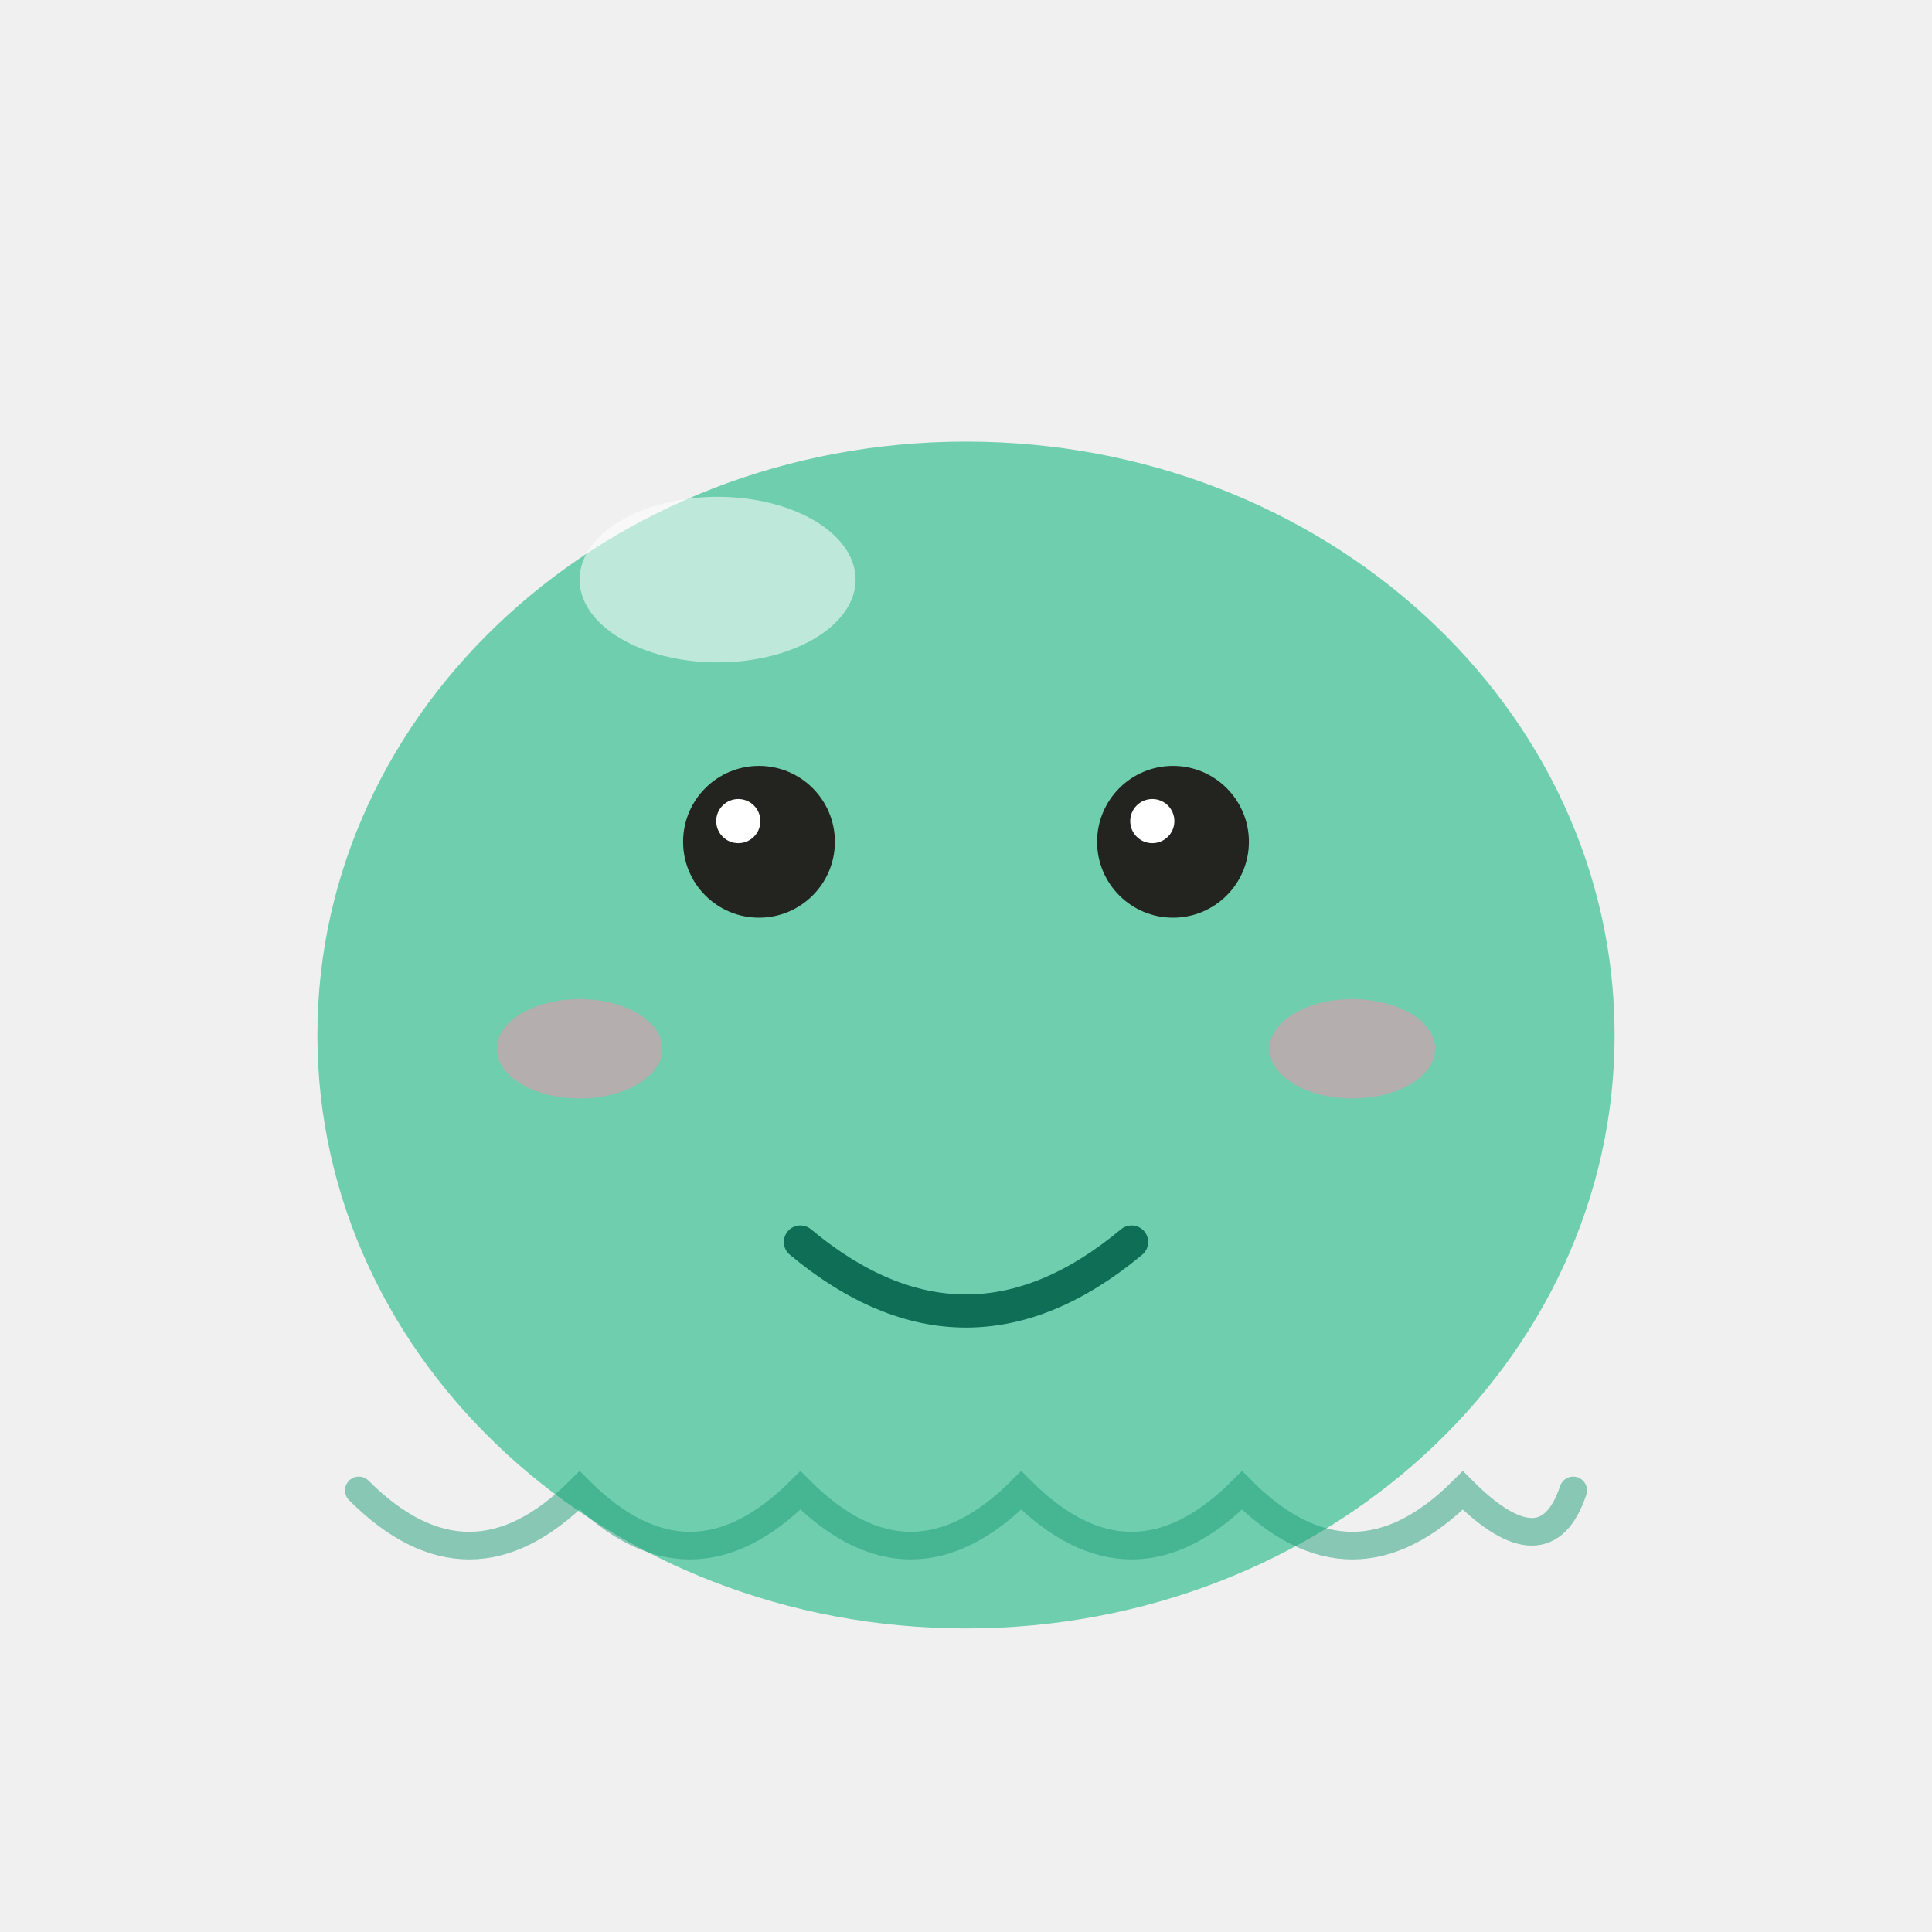
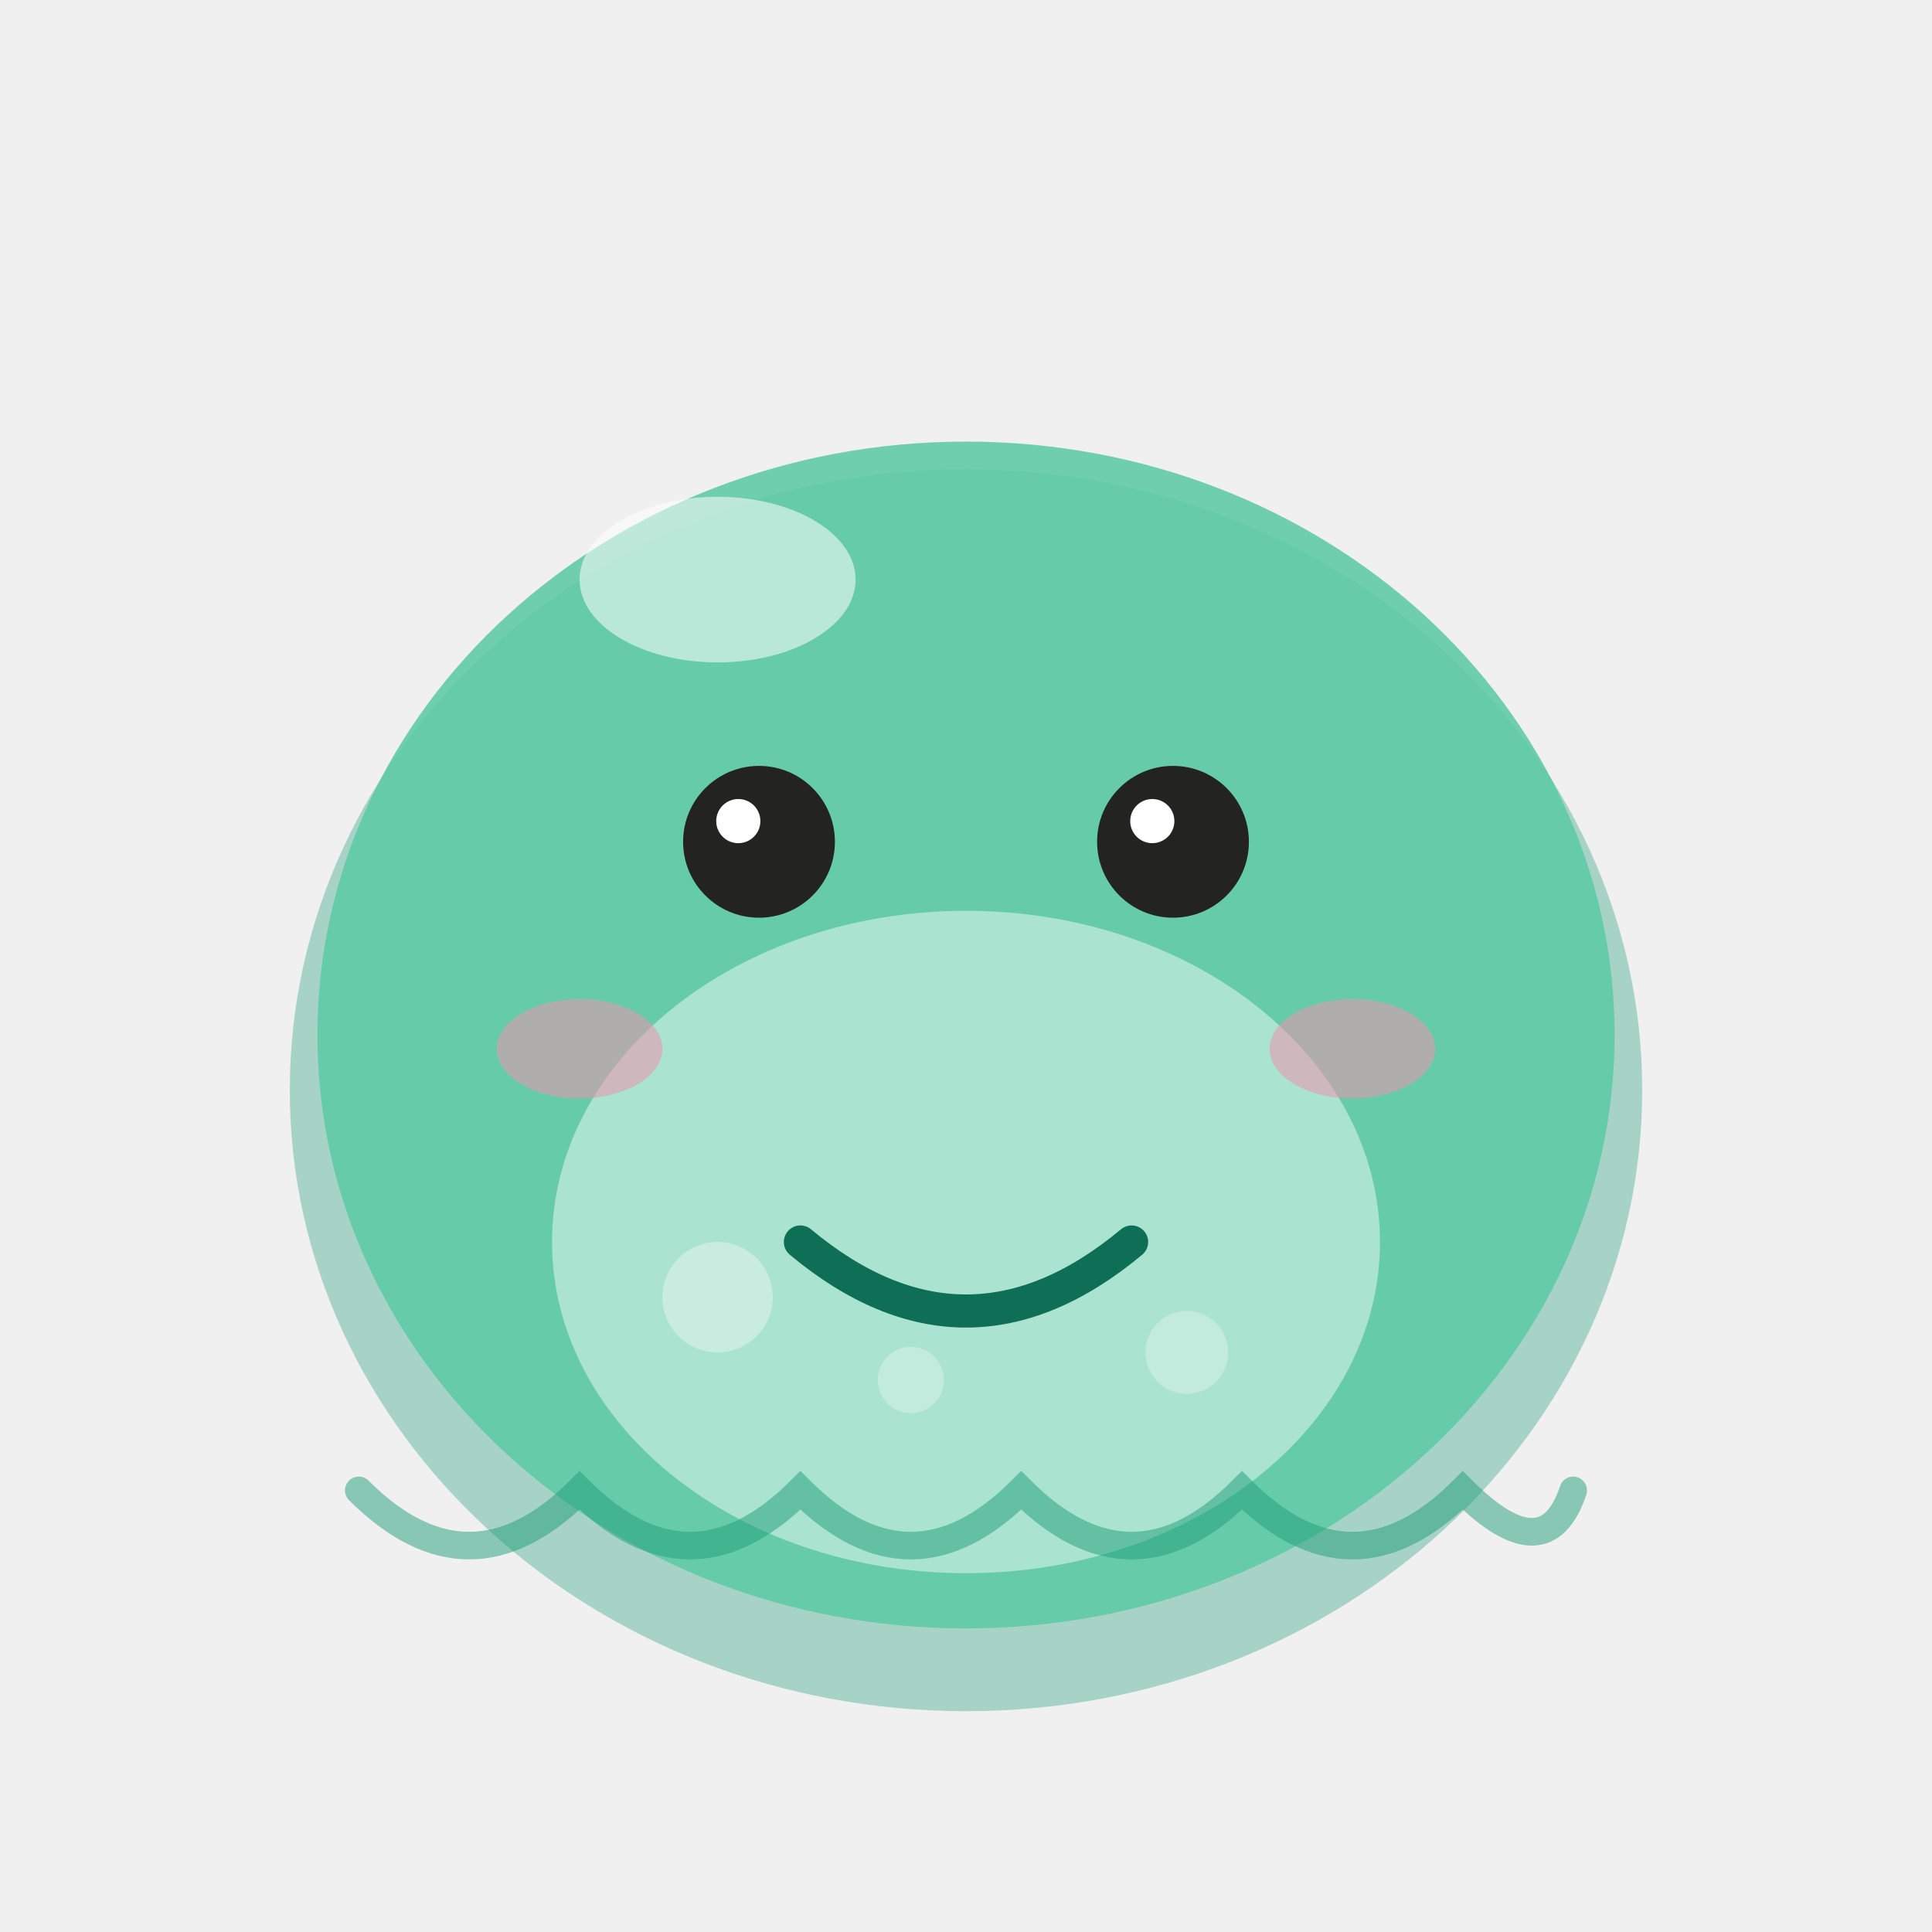
<svg xmlns="http://www.w3.org/2000/svg" viewBox="0 0 140 140" width="140" height="140">
+   <ellipse cx="70" cy="79" rx="49" ry="45" fill="#1D9E75" opacity=".35" />
  <ellipse cx="70" cy="75" rx="47" ry="43" fill="#5DCAA5" opacity=".88" />
+   <ellipse cx="70" cy="90" rx="30" ry="24" fill="#E1F5EE" opacity=".55" />
+   <circle cx="52" cy="94" r="4" fill="#FFFFFF" opacity=".35" />
+   <circle cx="86" cy="98" r="3" fill="#FFFFFF" opacity=".3" />
+   <circle cx="66" cy="100" r="2.4" fill="#FFFFFF" opacity=".3" />
  <path d="M26 108 Q34 116 42 108 Q50 116 58 108 Q66 116 74 108 Q82 116 90 108 Q98 116 106 108 Q112 114 114 108" fill="none" stroke="#1D9E75" stroke-width="2" stroke-linecap="round" opacity=".5" />
  <ellipse cx="52" cy="42" rx="10" ry="6" fill="#FFFFFF" opacity=".55" />
  <circle cx="55" cy="61" r="5.5" fill="#23241F" />
  <circle cx="53.5" cy="59.5" r="1.6" fill="#FFFFFF" />
  <circle cx="85" cy="61" r="5.5" fill="#23241F" />
  <circle cx="83.5" cy="59.5" r="1.6" fill="#FFFFFF" />
  <ellipse cx="42" cy="76" rx="6" ry="3.6" fill="#ED93B1" opacity=".55" />
  <ellipse cx="98" cy="76" rx="6" ry="3.6" fill="#ED93B1" opacity=".55" />
  <path d="M58 90 Q70 100 82 90" fill="none" stroke="#0F6E56" stroke-width="2.4" stroke-linecap="round" />
</svg>
